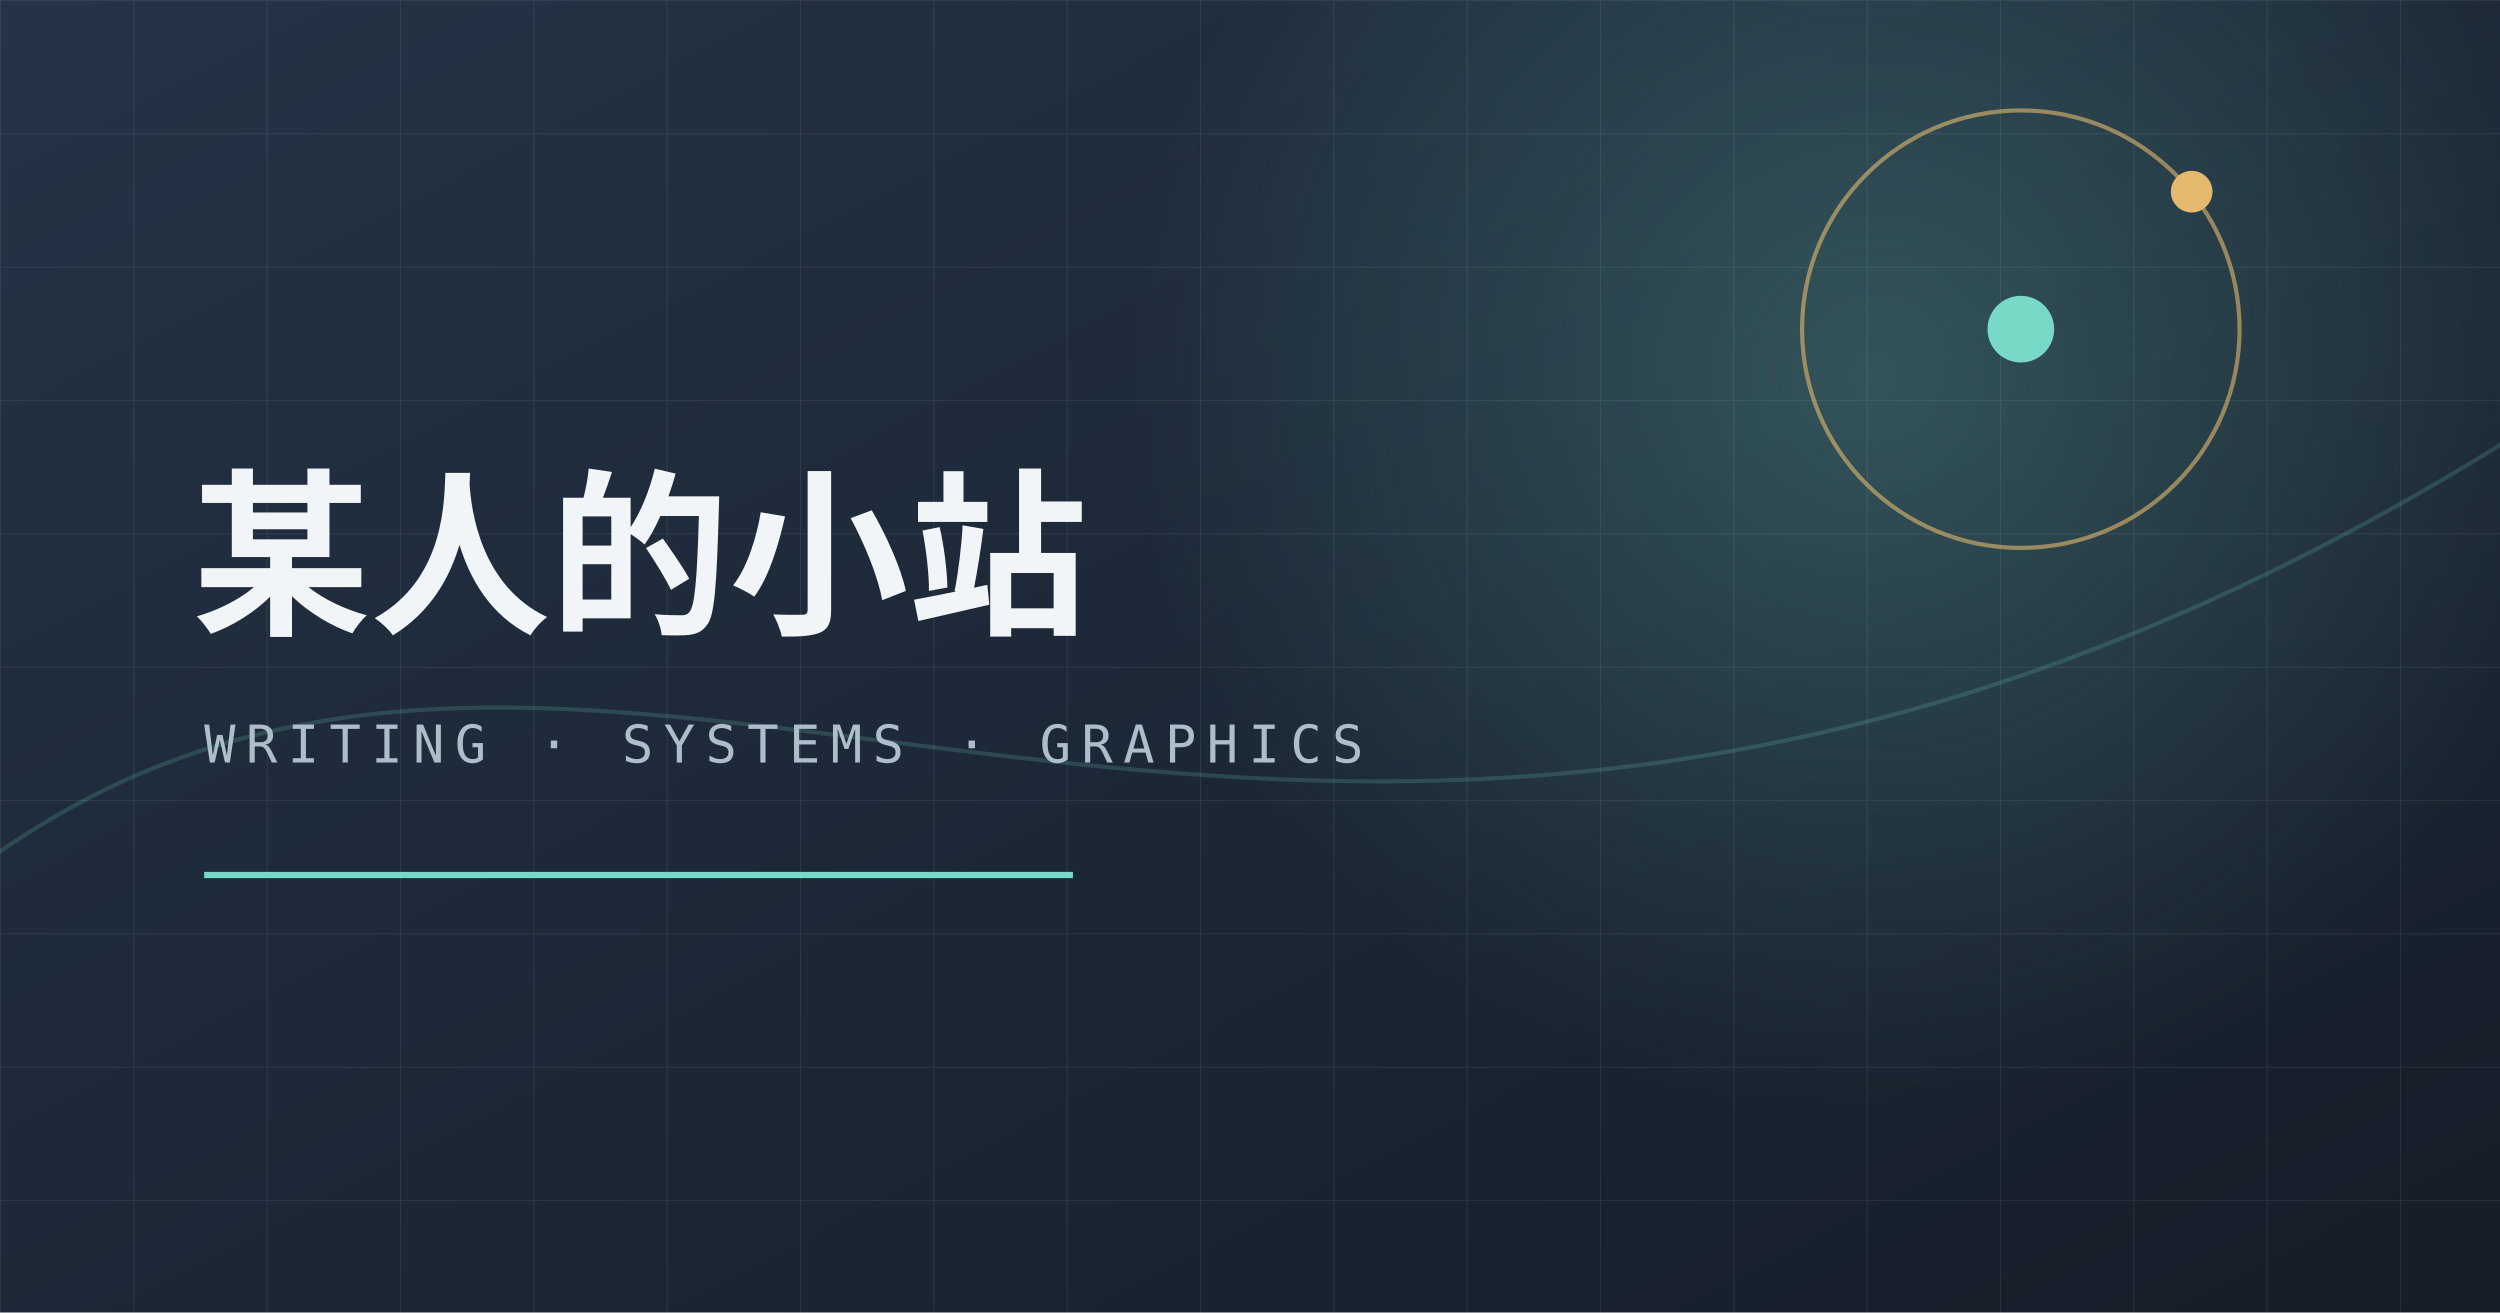
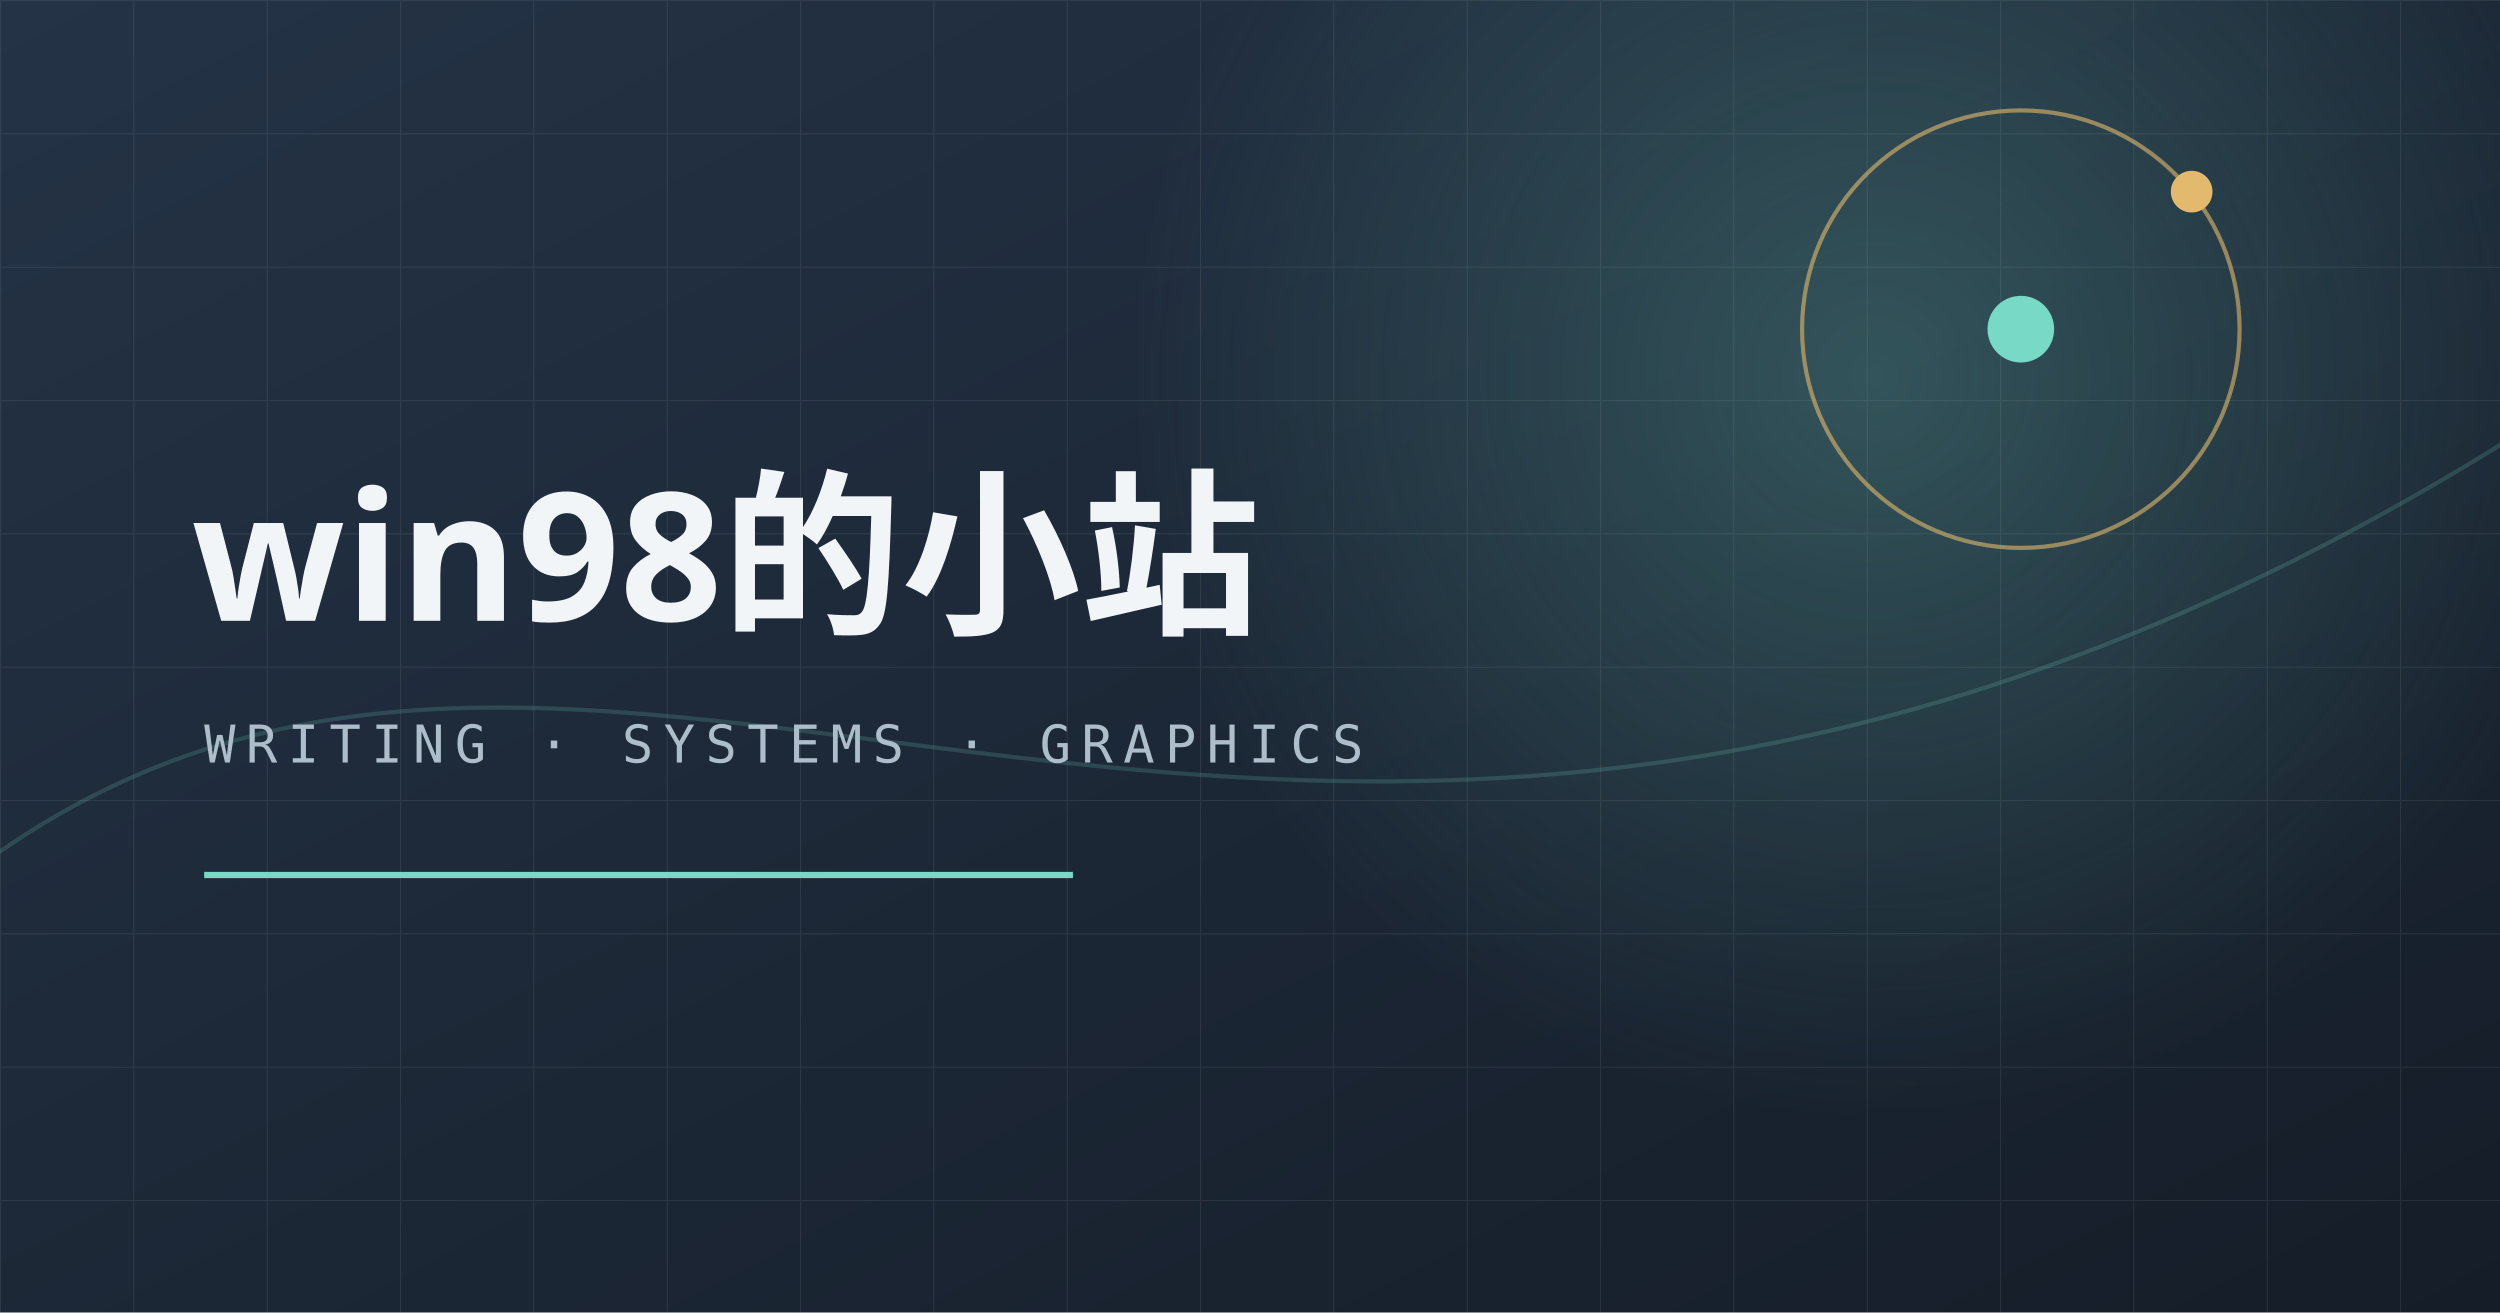
<svg xmlns="http://www.w3.org/2000/svg" viewBox="0 0 1200 630">
  <defs>
    <linearGradient id="bg" x2="1" y2="1">
      <stop stop-color="#243346" />
      <stop offset="1" stop-color="#151d28" />
    </linearGradient>
    <radialGradient id="glow">
      <stop stop-color="#78d9c6" stop-opacity=".25" />
      <stop offset="1" stop-color="#78d9c6" stop-opacity="0" />
    </radialGradient>
    <pattern id="grid" width="64" height="64" patternUnits="userSpaceOnUse">
      <path d="M64 0H0V64" fill="none" stroke="#eef4f8" stroke-opacity=".08" />
    </pattern>
  </defs>
  <rect width="1200" height="630" fill="url(#bg)" />
  <rect width="1200" height="630" fill="url(#grid)" />
  <circle cx="900" cy="180" r="360" fill="url(#glow)" />
  <path d="M-40 440C280 160 620 600 1240 188" fill="none" stroke="#78d9c6" stroke-opacity=".18" stroke-width="2" />
  <circle cx="970" cy="158" r="105" fill="none" stroke="#e3b96e" stroke-opacity=".6" stroke-width="2" />
  <circle cx="970" cy="158" r="16" fill="#78d9c6" />
  <circle cx="1052" cy="92" r="10" fill="#e3b96e" />
-   <text x="92" y="298" fill="#f1f5f7" font-family="system-ui, sans-serif" font-size="86" font-weight="700">某人的小站</text>
+   <text x="92" y="298" fill="#f1f5f7" font-family="system-ui, sans-serif" font-size="86" font-weight="700">win98的小站</text>
  <text x="98" y="366" fill="#aebdca" font-family="monospace" font-size="25" letter-spacing="5">WRITING · SYSTEMS · GRAPHICS</text>
  <path d="M98 420H515" stroke="#78d9c6" stroke-width="3" />
</svg>
